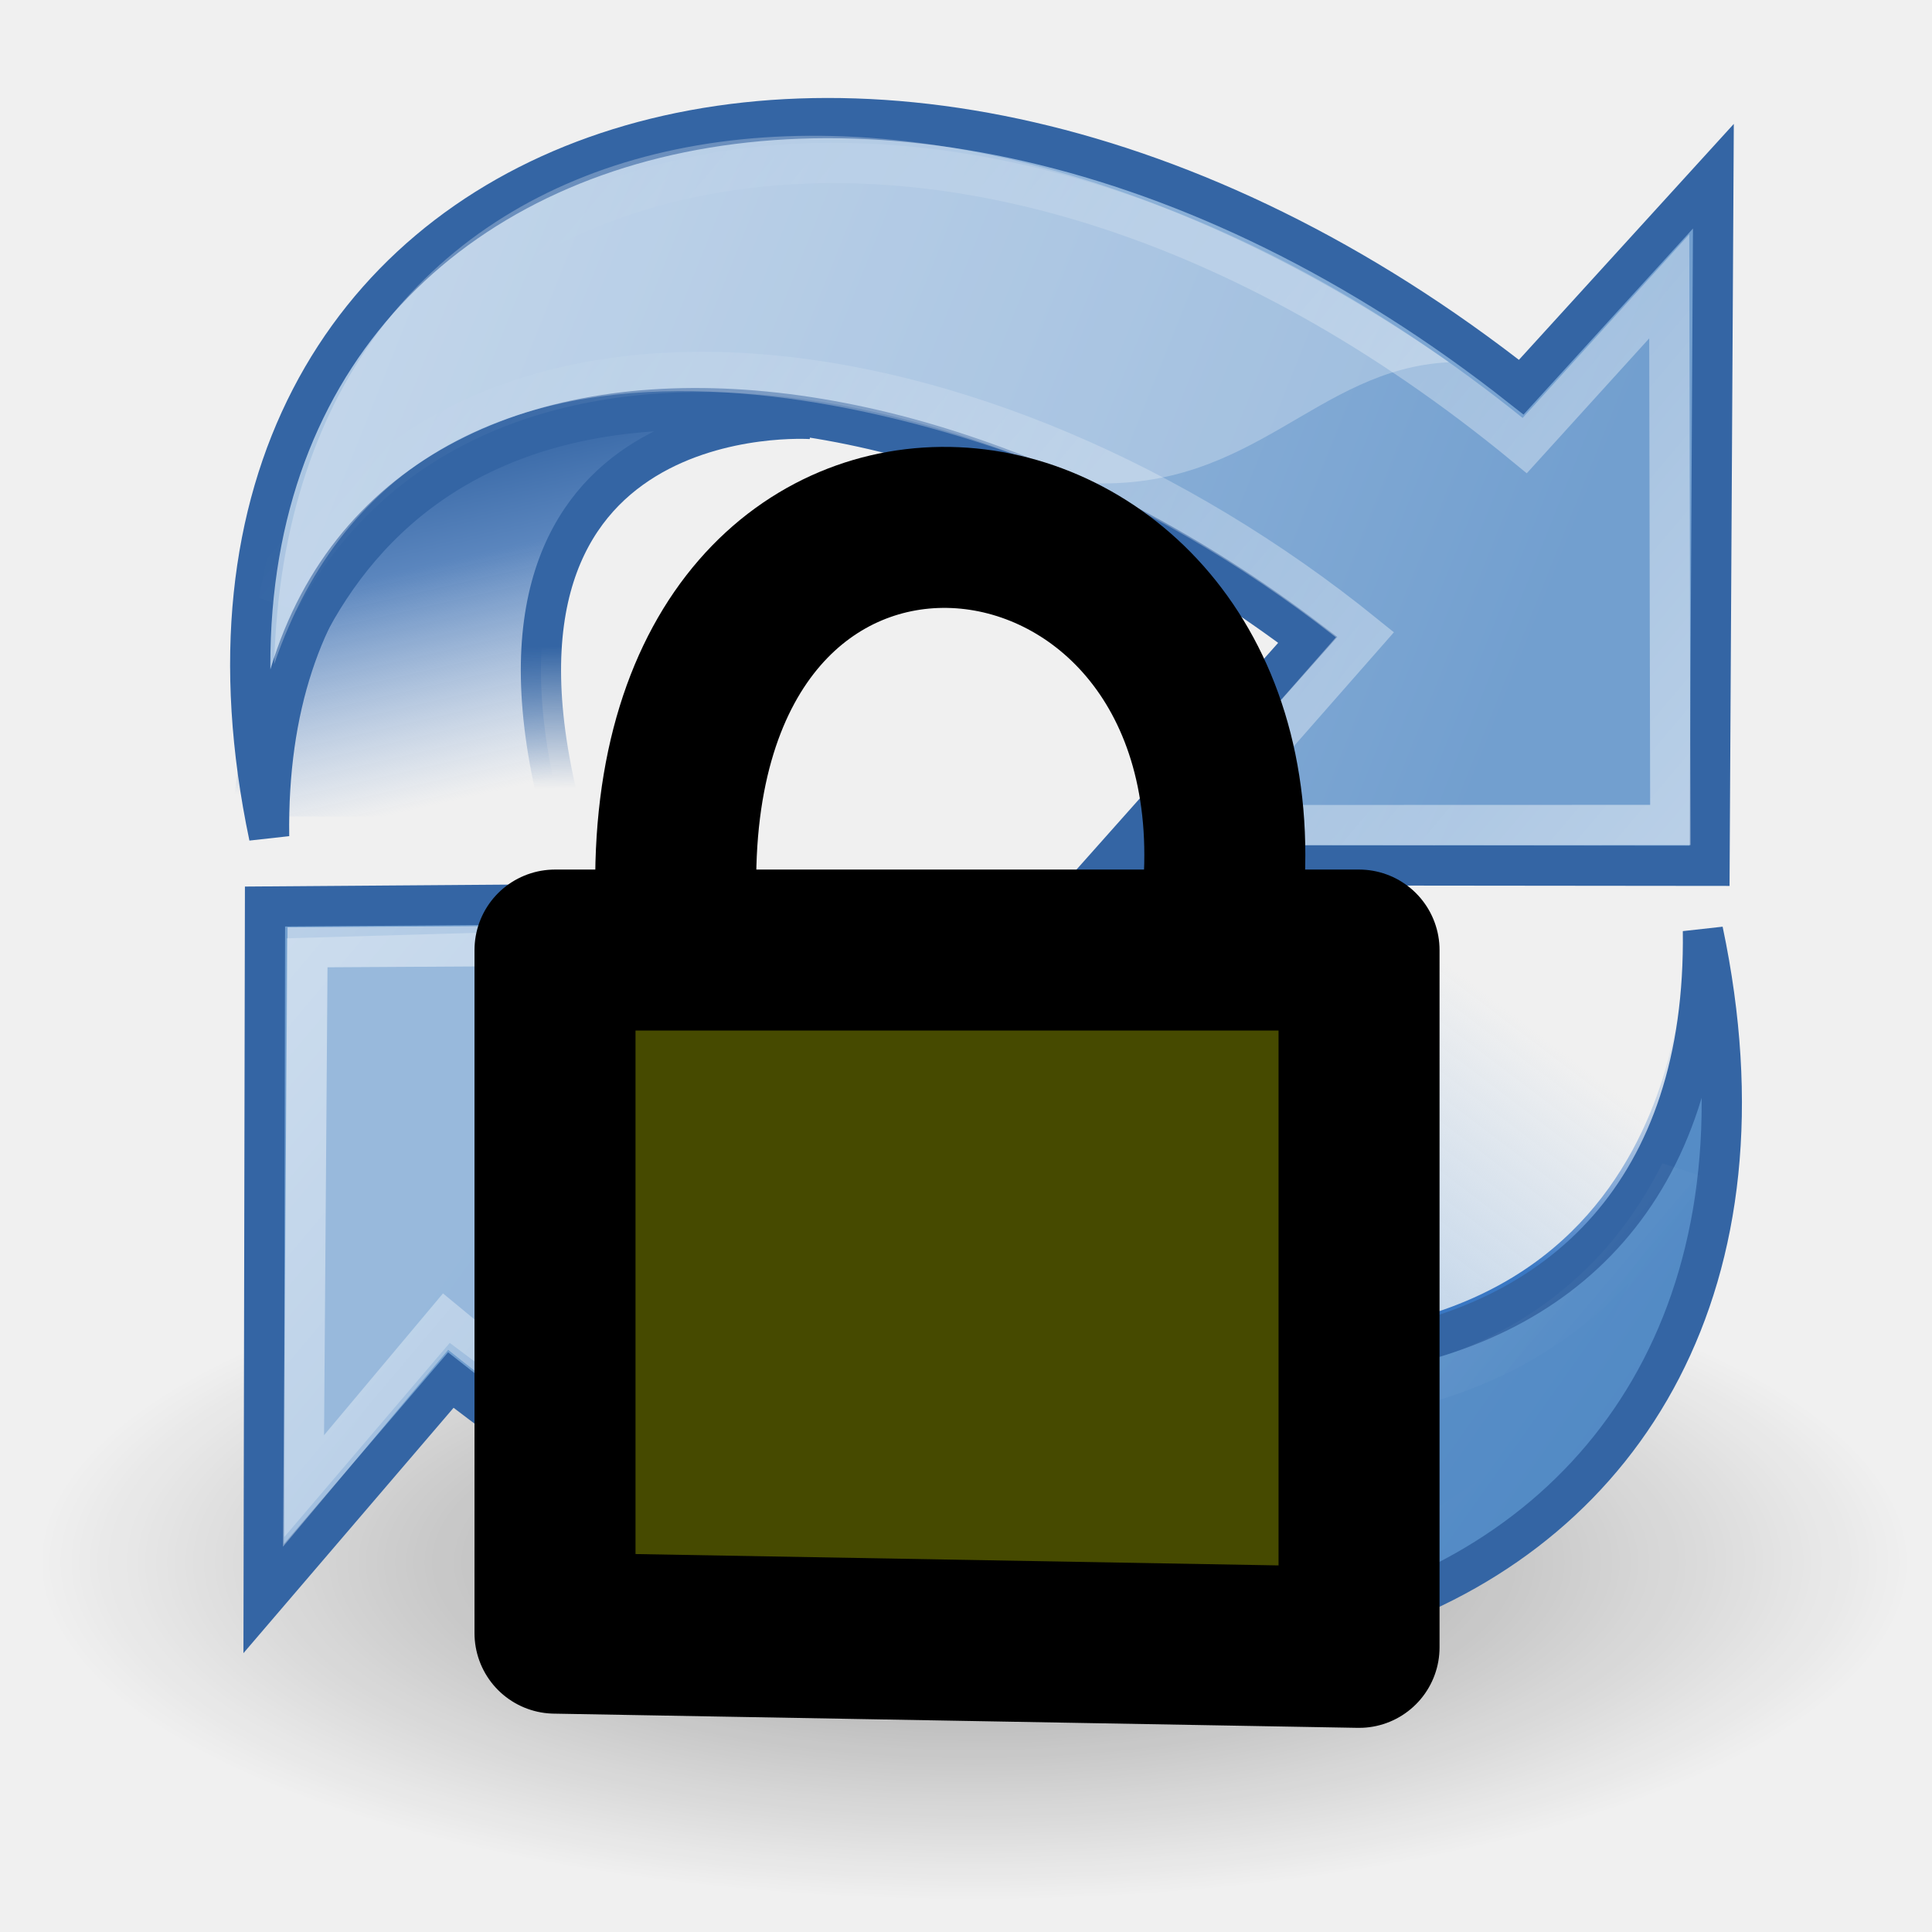
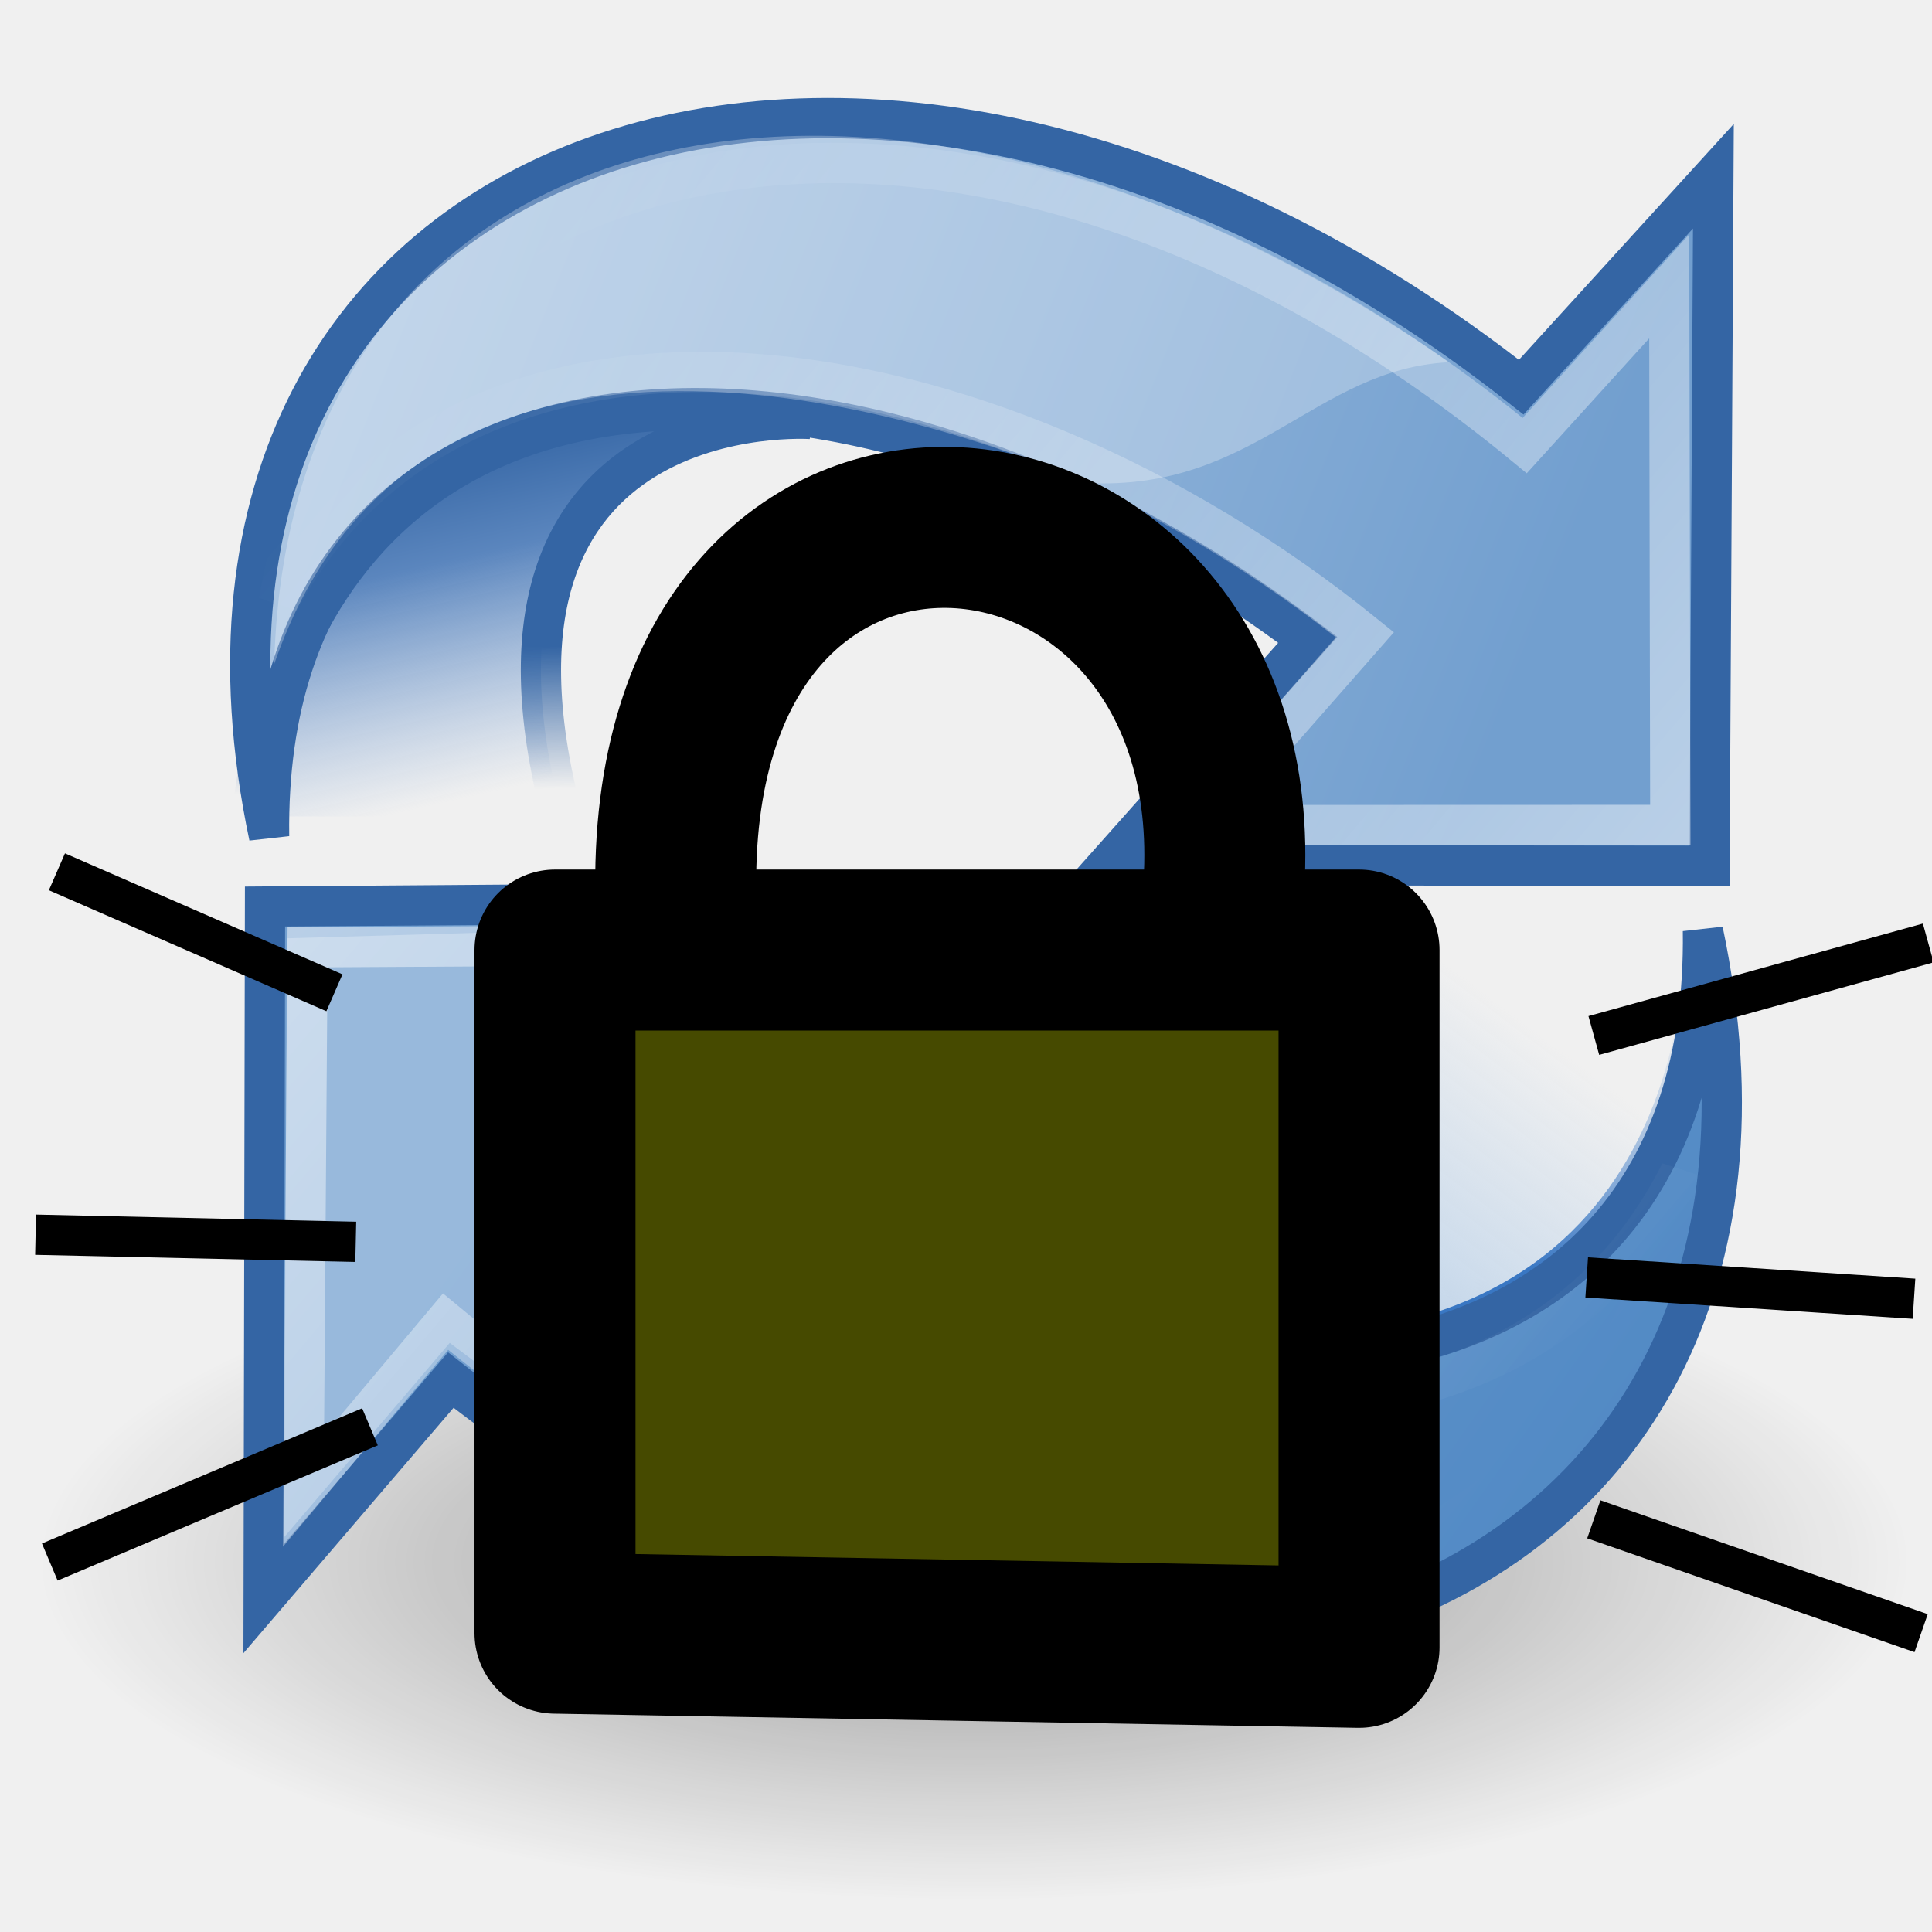
<svg xmlns="http://www.w3.org/2000/svg" xmlns:xlink="http://www.w3.org/1999/xlink" width="48px" height="48px" id="svg11300" version="1.1">
  <defs id="defs3">
    <linearGradient id="linearGradient2690">
      <stop style="stop-color:#c4d7eb;stop-opacity:1;" offset="0" id="stop2692" />
      <stop style="stop-color:#c4d7eb;stop-opacity:0;" offset="1" id="stop2694" />
    </linearGradient>
    <linearGradient id="linearGradient2682">
      <stop style="stop-color:#3977c3;stop-opacity:1;" offset="0" id="stop2684" />
      <stop style="stop-color:#89aedc;stop-opacity:0;" offset="1" id="stop2686" />
    </linearGradient>
    <linearGradient id="linearGradient2402">
      <stop style="stop-color:#729fcf;stop-opacity:1;" offset="0" id="stop2404" />
      <stop style="stop-color:#528ac5;stop-opacity:1;" offset="1" id="stop2406" />
    </linearGradient>
    <linearGradient id="linearGradient2380">
      <stop style="stop-color:#b9cfe7;stop-opacity:1" offset="0" id="stop2382" />
      <stop style="stop-color:#729fcf;stop-opacity:1" offset="1" id="stop2384" />
    </linearGradient>
    <linearGradient id="linearGradient2871">
      <stop style="stop-color:#3465a4;stop-opacity:1;" offset="0" id="stop2873" />
      <stop style="stop-color:#3465a4;stop-opacity:1" offset="1" id="stop2875" />
    </linearGradient>
    <linearGradient id="linearGradient2847">
      <stop style="stop-color:#3465a4;stop-opacity:1;" offset="0" id="stop2849" />
      <stop style="stop-color:#3465a4;stop-opacity:0;" offset="1" id="stop2851" />
    </linearGradient>
    <linearGradient id="linearGradient2831">
      <stop style="stop-color:#3465a4;stop-opacity:1;" offset="0" id="stop2833" />
      <stop id="stop2855" offset="0.333" style="stop-color:#5b86be;stop-opacity:1;" />
      <stop style="stop-color:#83a8d8;stop-opacity:0;" offset="1" id="stop2835" />
    </linearGradient>
    <linearGradient id="linearGradient2797">
      <stop style="stop-color:#ffffff;stop-opacity:1;" offset="0" id="stop2799" />
      <stop style="stop-color:#ffffff;stop-opacity:0;" offset="1" id="stop2801" />
    </linearGradient>
    <linearGradient id="linearGradient8662">
      <stop style="stop-color:#000000;stop-opacity:1;" offset="0" id="stop8664" />
      <stop style="stop-color:#000000;stop-opacity:0;" offset="1" id="stop8666" />
    </linearGradient>
    <linearGradient xlink:href="#linearGradient2831" id="linearGradient1486" gradientUnits="userSpaceOnUse" gradientTransform="translate(0.465413,-0.277593)" x1="13.479" y1="10.612" x2="15.419" y2="19.115" />
    <linearGradient xlink:href="#linearGradient2847" id="linearGradient1488" gradientUnits="userSpaceOnUse" gradientTransform="matrix(-1,0,0,-1,47.52791,45.84741)" x1="37.128" y1="29.73" x2="37.065" y2="26.194" />
    <linearGradient xlink:href="#linearGradient2797" id="linearGradient1491" gradientUnits="userSpaceOnUse" x1="5.965" y1="26.048" x2="52.854" y2="26.048" />
    <linearGradient xlink:href="#linearGradient2797" id="linearGradient1493" gradientUnits="userSpaceOnUse" x1="5.965" y1="26.048" x2="52.854" y2="26.048" />
    <linearGradient xlink:href="#linearGradient2871" id="linearGradient1501" gradientUnits="userSpaceOnUse" x1="46.835" y1="45.264" x2="45.38" y2="50.94" />
    <radialGradient xlink:href="#linearGradient8662" id="radialGradient1503" gradientUnits="userSpaceOnUse" gradientTransform="matrix(1,0,0,0.536723,-9.680928e-14,16.87306)" cx="24.837" cy="36.421" fx="24.837" fy="36.421" r="15.645" />
    <linearGradient xlink:href="#linearGradient2380" id="linearGradient2386" x1="62.514" y1="36.061" x2="15.985" y2="20.609" gradientUnits="userSpaceOnUse" />
    <linearGradient xlink:href="#linearGradient2402" id="linearGradient2408" x1="18.936" y1="23.668" x2="53.589" y2="26.649" gradientUnits="userSpaceOnUse" />
    <linearGradient xlink:href="#linearGradient2682" id="linearGradient2688" x1="36.714" y1="31.456" x2="37.124" y2="24.842" gradientUnits="userSpaceOnUse" />
    <linearGradient xlink:href="#linearGradient2690" id="linearGradient2696" x1="32.648" y1="30.749" x2="37.124" y2="24.842" gradientUnits="userSpaceOnUse" />
  </defs>
  <g id="layer1">
    <path transform="matrix(-1.489736,0,0,-1.001252,61.20865,75.2819)" d="M 40.482 36.421 A 15.645 8.397 0 1 1  9.192,36.421 A 15.645 8.397 0 1 1  40.482 36.421 z" id="path8660" style="opacity:0.383;color:#000000;fill:url(#radialGradient1503);fill-opacity:1;fill-rule:evenodd;stroke:none;stroke-width:1;stroke-linecap:butt;stroke-linejoin:miter;marker:none;marker-start:none;marker-mid:none;marker-end:none;stroke-miterlimit:10;stroke-dasharray:none;stroke-dashoffset:0;stroke-opacity:1;visibility:visible;display:inline;overflow:visible" />
    <path style="color:#000000;fill:url(#linearGradient1486);fill-opacity:1;fill-rule:nonzero;stroke:url(#linearGradient1488);stroke-width:1;stroke-linecap:butt;stroke-linejoin:miter;marker:none;marker-start:none;marker-mid:none;marker-end:none;stroke-miterlimit:4;stroke-dasharray:none;stroke-dashoffset:0;stroke-opacity:1;visibility:visible;display:block;overflow:visible" d="M 20.153,10.41 C 20.153,10.41 11.215,9.785 13.965,20.285 L 6.278,20.285 C 6.278,20.285 6.778,8.41 20.153,10.41 z " id="path2865" />
    <g id="g1878" transform="matrix(-0.579051,-0.489228,-0.489228,0.579051,56.91585,13.37137)" style="fill:url(#linearGradient2386);fill-opacity:1.0;stroke:#3465a4;stroke-opacity:1">
      <path id="path1880" d="M 44.307,50.23 C 62.821,35.819 49.665,13.412 22.462,12.498 L 22.114,3.152 L 7.625,20.497 L 22.714,33.219 C 22.714,33.219 22.462,23.338 22.462,23.338 C 41.292,24.337 55.444,37.41 44.307,50.23 z " style="opacity:1;color:#000000;fill:url(#linearGradient2386);fill-opacity:1.0;fill-rule:nonzero;stroke:url(#linearGradient1501);stroke-width:1.319;stroke-linecap:butt;stroke-linejoin:miter;marker:none;marker-start:none;marker-mid:none;marker-end:none;stroke-miterlimit:4;stroke-dasharray:none;stroke-dashoffset:0;stroke-opacity:1;visibility:visible;display:block;overflow:visible" />
    </g>
    <path id="path2839" d="M 28.375,33.438 C 28.375,33.438 37.312,34.062 34.562,23.562 L 42.338,23.562 C 42.338,25.065 41.75,35.438 28.375,33.438 z " style="color:#000000;fill:url(#linearGradient2696);fill-opacity:1.0;fill-rule:nonzero;stroke:url(#linearGradient2688);stroke-width:1;stroke-linecap:butt;stroke-linejoin:miter;marker:none;marker-start:none;marker-mid:none;marker-end:none;stroke-miterlimit:4;stroke-dasharray:none;stroke-dashoffset:0;stroke-opacity:1;visibility:visible;display:block;overflow:visible" />
    <g style="color:#000000;fill:url(#linearGradient2408);fill-opacity:1.0;fill-rule:nonzero;stroke:url(#linearGradient1501);stroke-width:1.319;stroke-linecap:butt;stroke-linejoin:miter;marker:none;marker-start:none;marker-mid:none;marker-end:none;stroke-miterlimit:4;stroke-dasharray:none;stroke-dashoffset:0;stroke-opacity:1;visibility:visible;display:block;overflow:visible;opacity:1" transform="matrix(0.579051,0.489228,0.489228,-0.579051,-7.921023,30.53599)" id="g2779">
      <path style="opacity:1;color:#000000;fill:url(#linearGradient2408);fill-opacity:1.0;fill-rule:nonzero;stroke:url(#linearGradient1501);stroke-width:1.319;stroke-linecap:butt;stroke-linejoin:miter;marker:none;marker-start:none;marker-mid:none;marker-end:none;stroke-miterlimit:4;stroke-dasharray:none;stroke-dashoffset:0;stroke-opacity:1;visibility:visible;display:block;overflow:visible" d="M 44.307,50.23 C 62.821,35.819 49.665,13.412 22.462,12.498 L 22.399,3.069 L 7.794,20.424 L 22.462,33.006 C 22.462,33.006 22.462,23.338 22.462,23.338 C 41.292,24.337 55.444,37.41 44.307,50.23 z " id="path2781" />
    </g>
    <path style="opacity:0.272;color:#000000;fill:#ffffff;fill-opacity:1;fill-rule:nonzero;stroke:none;stroke-width:1;stroke-linecap:round;stroke-linejoin:miter;marker:none;marker-start:none;marker-mid:none;marker-end:none;stroke-miterlimit:4;stroke-dasharray:none;stroke-dashoffset:0;stroke-opacity:1;visibility:visible;display:inline;overflow:visible" d="M 7.062,38.188 L 7.125,23.312 L 20.062,22.938 L 15.674,28.116 L 19.541,30.49 C 16.541,32.74 14.991,32.912 13.991,35.474 L 11.174,33.364 L 7.062,38.188 z " id="path2791" />
    <g id="g2793" transform="matrix(0.508536,0.429651,0.429651,-0.508536,-3.973188,30.54119)" style="opacity:0.5;fill:none;fill-opacity:1;stroke:#ffffff;stroke-opacity:1">
      <path id="path2795" d="M 51.09,45.944 C 60.21,30.724 46.632,12.201 19.485,11.949 L 19.513,3.703 L 6.534,19.297 L 19.368,30.269 C 19.368,30.269 19.423,21.262 19.423,21.262 C 36.951,21.038 54.618,31.365 51.09,45.944 z " style="opacity:1;color:#000000;fill:none;fill-opacity:1;fill-rule:nonzero;stroke:url(#linearGradient1493);stroke-width:1.502;stroke-linecap:butt;stroke-linejoin:miter;marker:none;marker-start:none;marker-mid:none;marker-end:none;stroke-miterlimit:4;stroke-dasharray:none;stroke-dashoffset:0;stroke-opacity:1;visibility:visible;display:block;overflow:visible" />
    </g>
    <g style="opacity:0.5;fill:none;fill-opacity:1;stroke:#ffffff;stroke-opacity:1" transform="matrix(-0.508536,-0.429651,-0.429651,0.508536,53.049,13.36548)" id="g2805">
      <path style="opacity:1;color:#000000;fill:none;fill-opacity:1;fill-rule:nonzero;stroke:url(#linearGradient1491);stroke-width:1.502;stroke-linecap:butt;stroke-linejoin:miter;marker:none;marker-start:none;marker-mid:none;marker-end:none;stroke-miterlimit:4;stroke-dasharray:none;stroke-dashoffset:0;stroke-opacity:1;visibility:visible;display:block;overflow:visible" d="M 51.39,46.506 C 60.51,31.286 47.051,12.432 19.628,12.07 L 19.343,4.051 L 6.341,19.379 L 19.809,30.765 C 19.809,30.765 19.627,21.311 19.627,21.311 C 37.872,21.693 54.411,32.237 51.39,46.506 z " id="path2807" />
    </g>
    <path style="opacity:0.272;color:#000000;fill:#ffffff;fill-opacity:1;fill-rule:nonzero;stroke:none;stroke-width:1;stroke-linecap:round;stroke-linejoin:miter;marker:none;marker-start:none;marker-mid:none;marker-end:none;stroke-miterlimit:4;stroke-dasharray:none;stroke-dashoffset:0;stroke-opacity:1;visibility:visible;display:inline;overflow:visible" d="M 6.812,16.5 C 10.406,6.059 23.256,10.355 27,12 C 31.175,12.211 32.675,9.165 36,9 C 21.95,-0.79 7.188,2.5 6.812,16.5 z " id="path2811" />
    <g id="g3807" style="stroke-width:4;stroke-miterlimit:4;stroke-dasharray:none">
      <path id="path3803" d="m 13.789,40.575 0,-16.971 19.976,0 0,17.324 z" style="fill:#464a00;stroke:#000000;stroke-width:4;stroke-linecap:butt;stroke-linejoin:round;stroke-opacity:1;stroke-miterlimit:4;stroke-dasharray:none;fill-opacity:1" />
      <path id="path3805" d="M 16.794,22.367 C 16.44,9.286 31.113,10.877 30.406,22.014" style="fill:none;stroke:#000000;stroke-width:4;stroke-linecap:butt;stroke-linejoin:miter;stroke-miterlimit:4;stroke-opacity:1;stroke-dasharray:none" />
+       <path style="fill:none;stroke:#000000;stroke-width:1px;stroke-linecap:butt;stroke-linejoin:miter;stroke-opacity:1" d="m 39.598,25.726 8.309,-2.298" id="path3036" />
+       <path style="fill:none;stroke:#000000;stroke-width:1px;stroke-linecap:butt;stroke-linejoin:miter;stroke-opacity:1" d="m 39.421,31.737 8.132,0.53" id="path3038" />
+       <path style="fill:none;stroke:#000000;stroke-width:1px;stroke-linecap:butt;stroke-linejoin:miter;stroke-opacity:1" d="m 39.598,37.747 8.132,2.828" id="path3040" />
+       <path style="fill:none;stroke:#000000;stroke-width:1px;stroke-linecap:butt;stroke-linejoin:miter;stroke-opacity:1" d="M 9.192,35.449 1.237,38.808" id="path3042" />
+       <path style="fill:none;stroke:#000000;stroke-width:1px;stroke-linecap:butt;stroke-linejoin:miter;stroke-opacity:1" d="M 8.839,30.853 0.884,30.676" id="path3044" />
+       <path style="fill:none;stroke:#000000;stroke-width:1px;stroke-linecap:butt;stroke-linejoin:miter;stroke-opacity:1" d="M 8.309,24.665 1.414,21.66" id="path3046" />
    </g>
  </g>
</svg>
